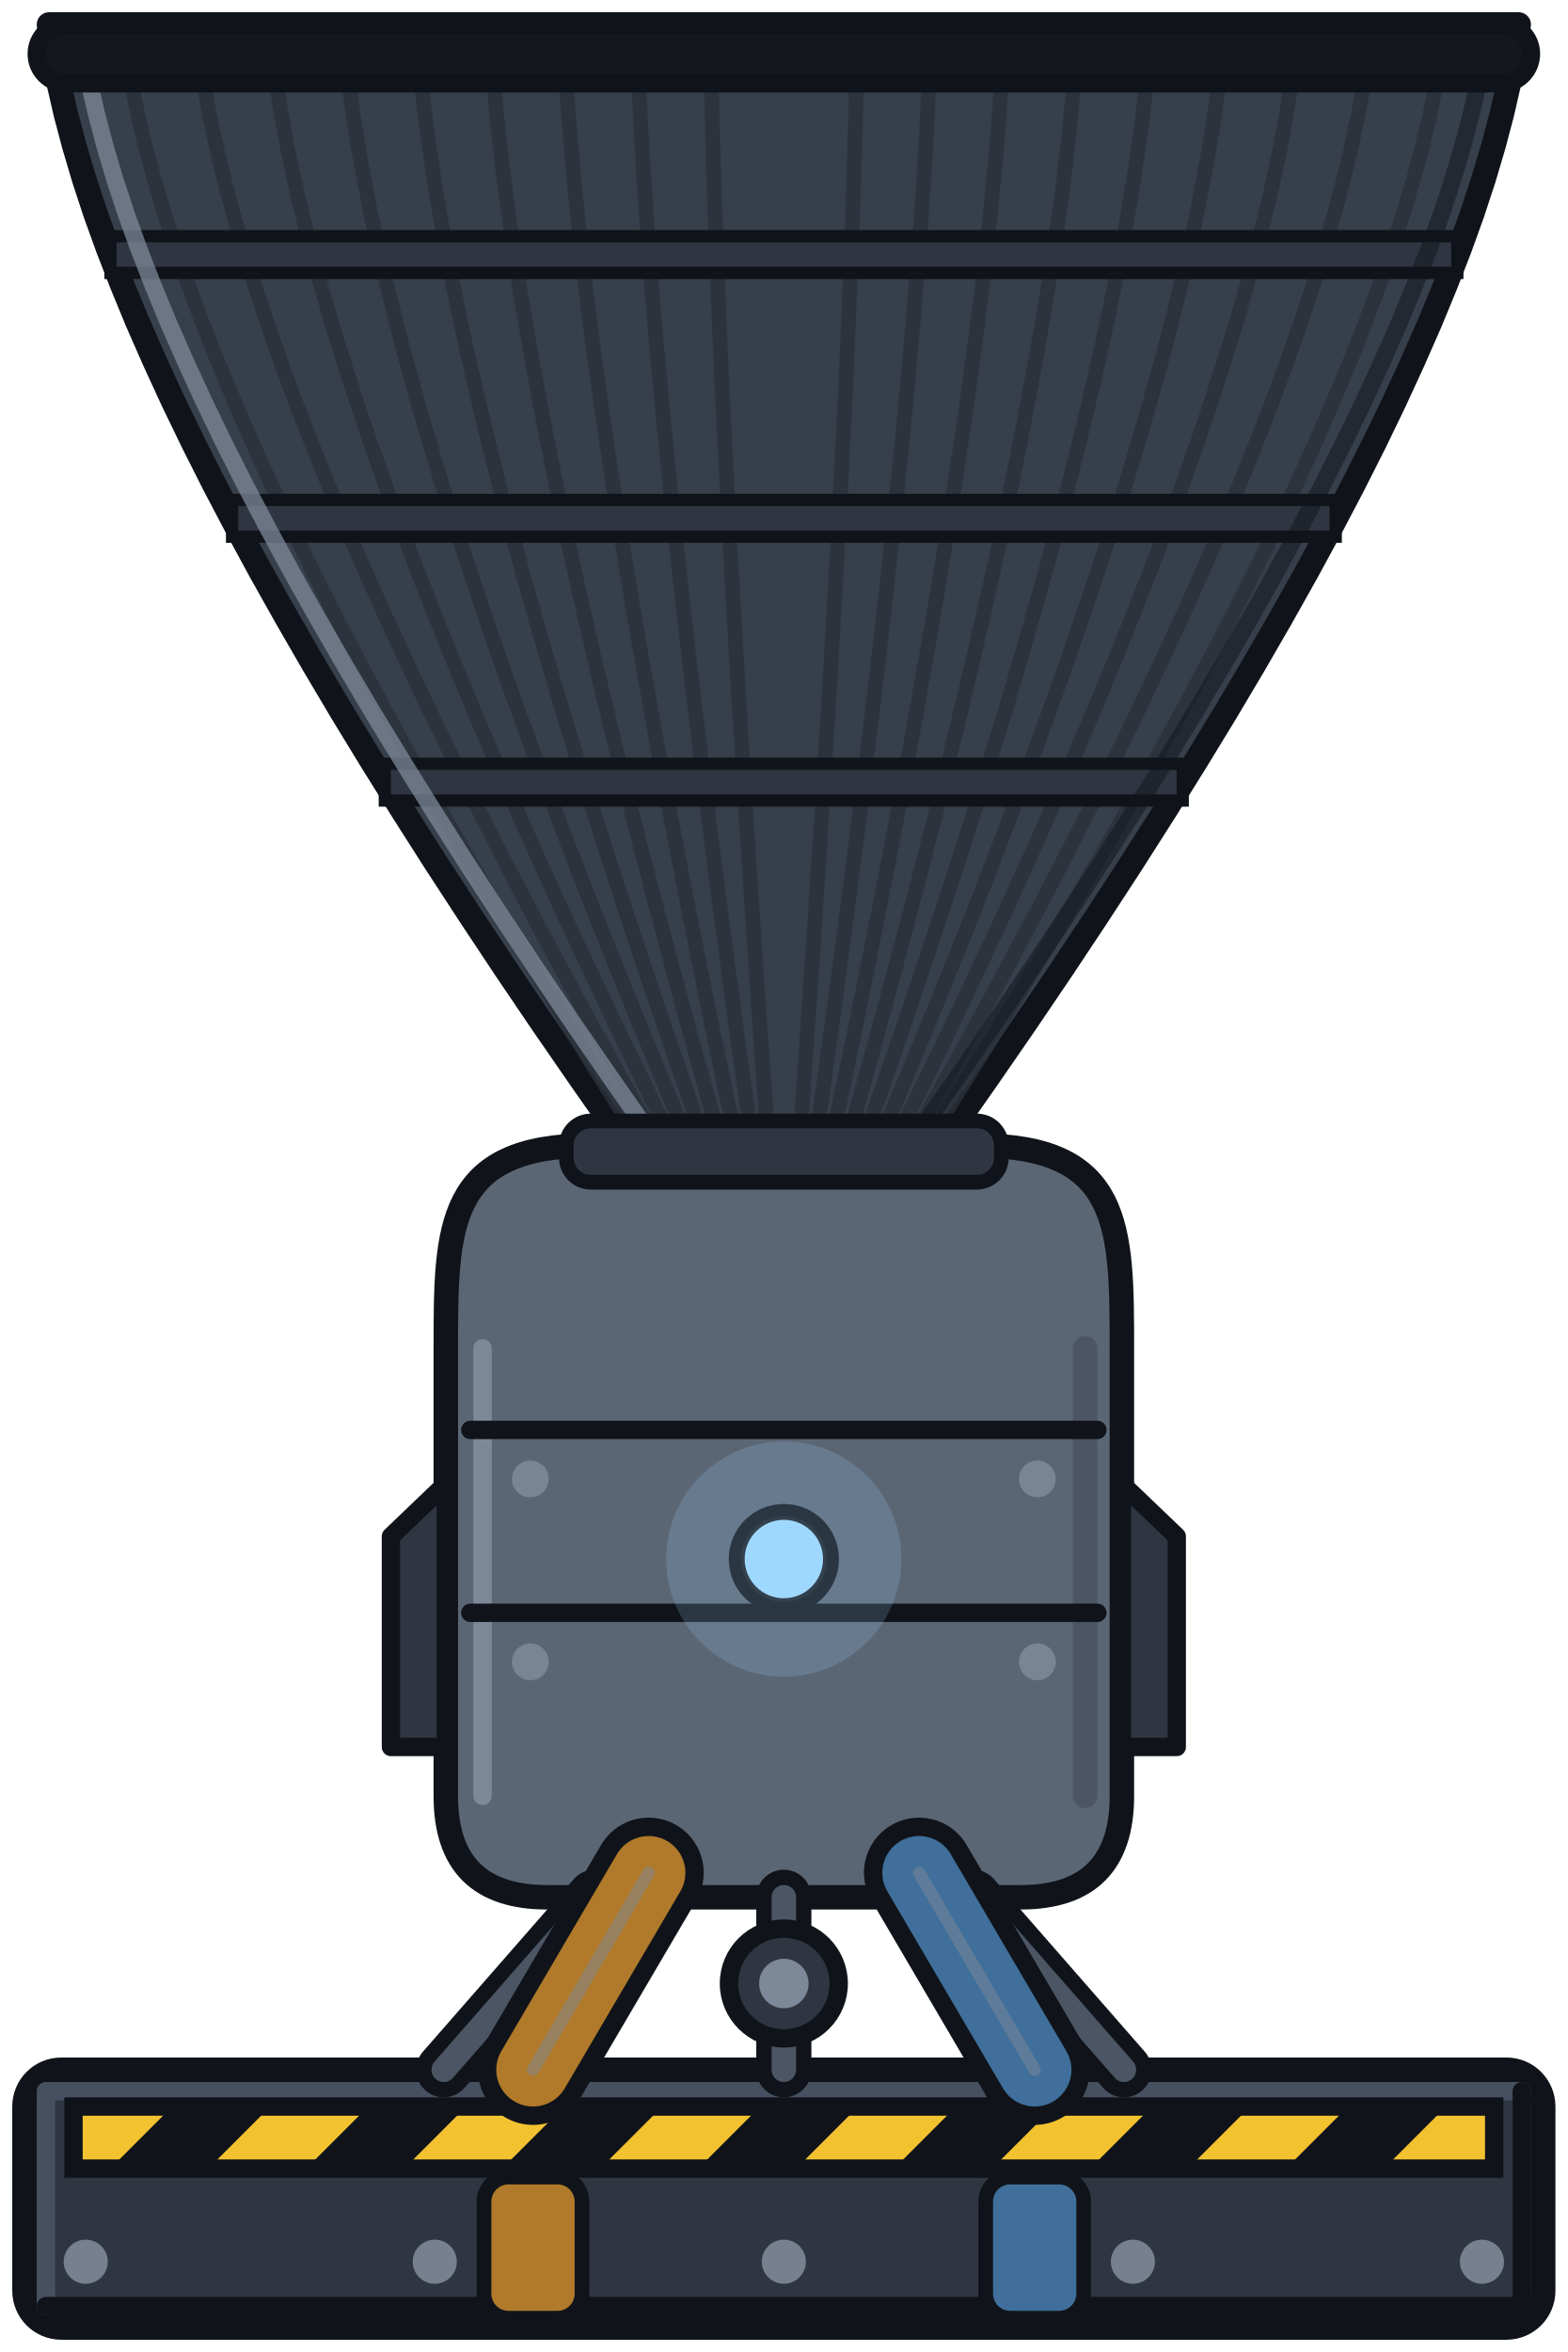
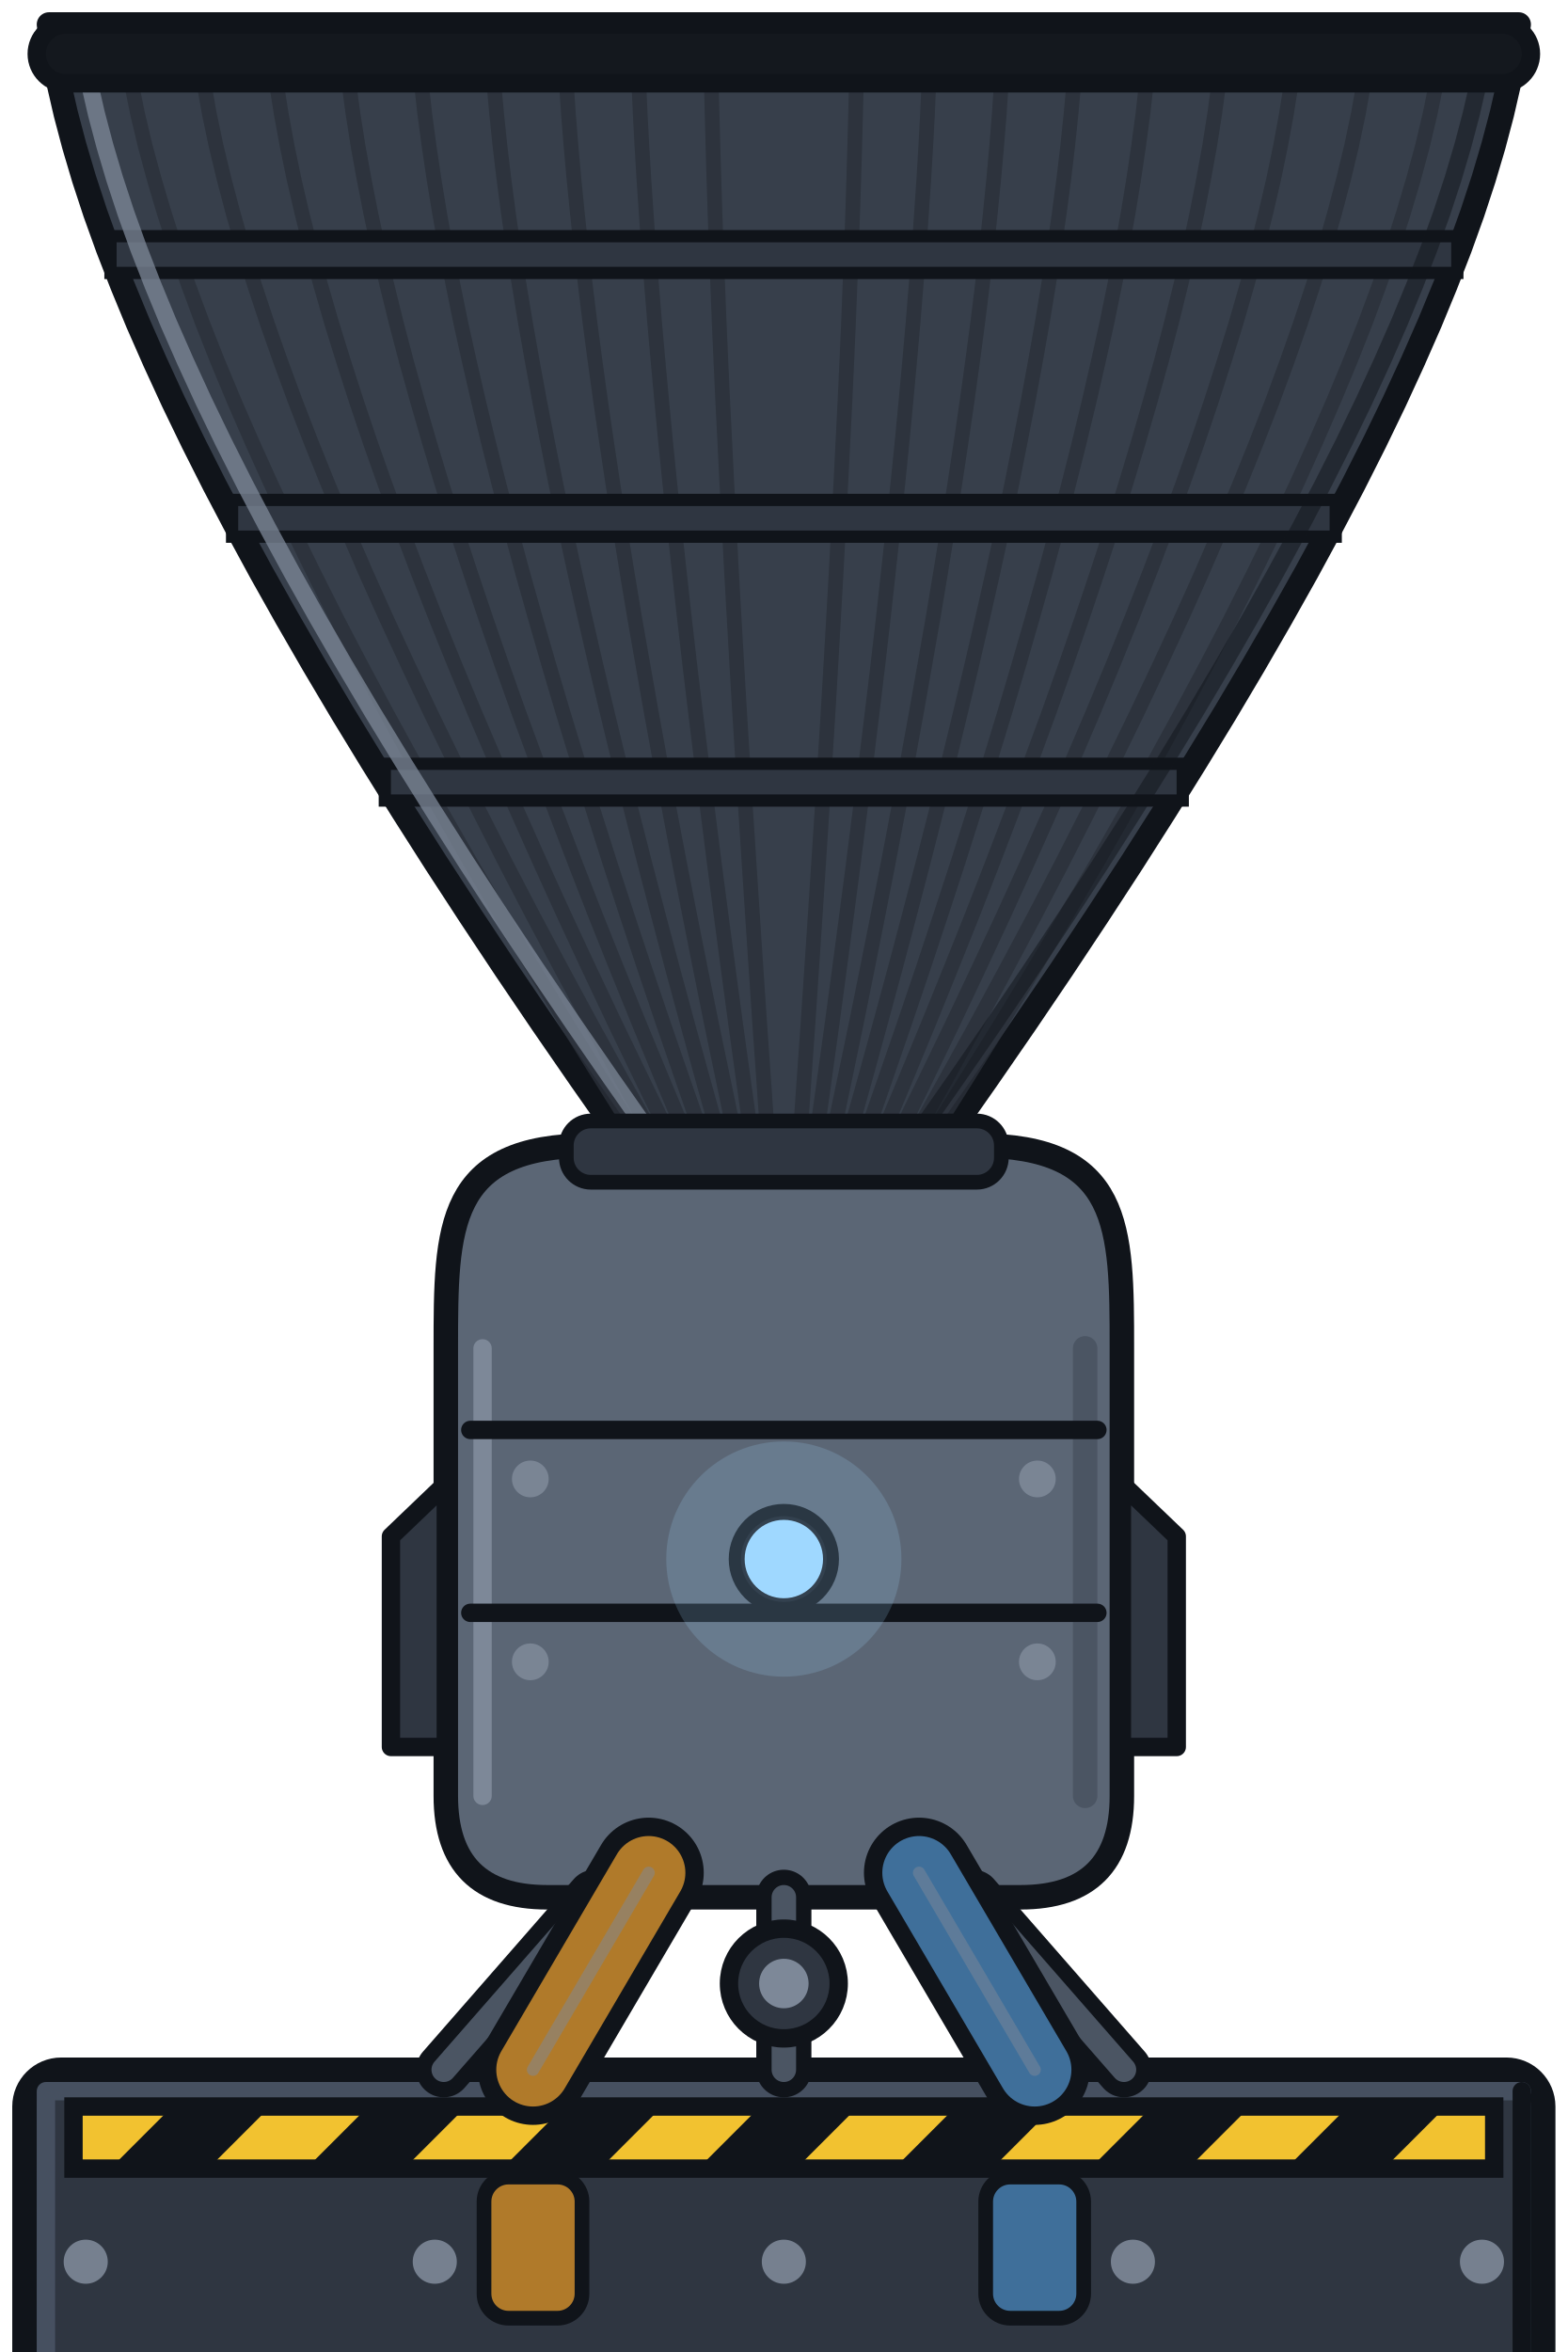
<svg xmlns="http://www.w3.org/2000/svg" width="128" height="192" viewBox="0 0 128 192">
  <defs>
    <radialGradient id="imbrium_bulwark_c_nacelle_m_throat">
      <stop offset="0" stop-color="#ffffff" stop-opacity="0.95" />
      <stop offset="0.35" stop-color="#9fd8ff" stop-opacity="0.9" />
      <stop offset="1" stop-color="#9fd8ff" stop-opacity="0" />
    </radialGradient>
  </defs>
  <g id="base">
-     <rect x="2" y="168.96" width="124" height="21.04" rx="3" fill="#2f3641" stroke="#10141a" stroke-width="2" />
-     <path d="M3.75,188.25 L3.75,170.71 L124.25,170.71" fill="none" stroke="#465060" stroke-width="1.5" stroke-linejoin="round" stroke-linecap="round" data-baked="1" />
-     <path d="M124.25,170.71 L124.25,188.25 L3.75,188.25" fill="none" stroke="#10141a" stroke-width="1.5" stroke-linejoin="round" stroke-linecap="round" data-baked="1" />
+     <rect x="2" y="168.96" width="124" height="29.04" rx="3" fill="#2f3641" stroke="#10141a" stroke-width="2" />
+     <path d="M3.75,196.25 L3.75,170.71 L124.25,170.71" fill="none" stroke="#465060" stroke-width="1.5" stroke-linejoin="round" stroke-linecap="round" data-baked="1" />
+     <path d="M124.25,170.71 L124.25,196.25 L3.75,196.25" fill="none" stroke="#10141a" stroke-width="1.5" stroke-linejoin="round" stroke-linecap="round" data-baked="1" />
    <clipPath id="hz_nacelle_m_6_171">
      <rect x="6" y="171.96" width="116" height="5.07" />
    </clipPath>
    <rect x="6" y="171.96" width="116" height="5.07" fill="#f2c230" />
    <g clip-path="url(#hz_nacelle_m_6_171)">
      <polygon points="-7,177.03 1,177.03 6.07,171.96 -1.93,171.96" fill="#10141a" />
      <polygon points="9,177.03 17,177.03 22.07,171.96 14.07,171.96" fill="#10141a" />
      <polygon points="25,177.03 33,177.03 38.07,171.96 30.07,171.96" fill="#10141a" />
      <polygon points="41,177.03 49,177.03 54.07,171.96 46.07,171.96" fill="#10141a" />
      <polygon points="57,177.03 65,177.03 70.07,171.96 62.07,171.96" fill="#10141a" />
      <polygon points="73,177.03 81,177.03 86.07,171.96 78.07,171.96" fill="#10141a" />
      <polygon points="89,177.03 97,177.03 102.07,171.96 94.07,171.96" fill="#10141a" />
      <polygon points="105,177.03 113,177.03 118.07,171.96 110.07,171.96" fill="#10141a" />
      <polygon points="121,177.03 129,177.03 134.07,171.96 126.07,171.96" fill="#10141a" />
    </g>
    <rect x="6" y="171.96" width="116" height="5.07" fill="none" stroke="#10141a" stroke-width="1.5" />
    <circle cx="7" cy="184.63" r="1.8" fill="#7d8898" opacity="0.9" />
    <circle cx="35.5" cy="184.63" r="1.8" fill="#7d8898" opacity="0.9" />
    <circle cx="64" cy="184.63" r="1.8" fill="#7d8898" opacity="0.9" />
    <circle cx="92.5" cy="184.63" r="1.8" fill="#7d8898" opacity="0.9" />
    <circle cx="121" cy="184.63" r="1.8" fill="#7d8898" opacity="0.9" />
    <rect x="39.52" y="177.72" width="8" height="11.52" rx="2" fill="#b07a2a" stroke="#10141a" stroke-width="1.2" />
    <rect x="80.48" y="177.72" width="8" height="11.52" rx="2" fill="#3f6f9a" stroke="#10141a" stroke-width="1.2" />
    <path d="M75.4,113.28 L75.25,112.04 L74.84,110.9 L74.23,109.85 L73.5,108.87 L72.7,107.94 L71.9,107.06 L71.17,106.21 L70.56,105.37 L70.15,104.53 L70,103.68 L70.01,103.44 L70.05,103.21 L70.11,102.97 L70.2,102.75 L70.31,102.54 L70.44,102.34 L73.92,97.5 L77.29,92.76 L80.55,88.11 L83.69,83.56 L86.71,79.1 L89.61,74.73 L92.4,70.45 L95.07,66.26 L97.62,62.17 L100.06,58.17 L102.38,54.26 L104.58,50.45 L106.67,46.73 L108.64,43.1 L110.5,39.56 L112.24,36.11 L113.86,32.76 L115.36,29.5 L116.75,26.34 L118.02,23.26 L119.18,20.28 L120.22,17.39 L121.14,14.59 L121.94,11.89 L122.63,9.28 L123.21,6.76 L123.66,4.33 L124,2 L4,2 L4.34,4.33 L4.79,6.76 L5.37,9.28 L6.06,11.89 L6.86,14.59 L7.78,17.39 L8.82,20.28 L9.98,23.26 L11.25,26.34 L12.64,29.5 L14.14,32.76 L15.76,36.11 L17.5,39.56 L19.36,43.1 L21.33,46.73 L23.42,50.45 L25.62,54.26 L27.94,58.17 L30.38,62.17 L32.93,66.26 L35.6,70.45 L38.39,74.73 L41.29,79.1 L44.31,83.56 L47.45,88.11 L50.71,92.76 L54.08,97.5 L57.56,102.34 L57.69,102.54 L57.8,102.75 L57.89,102.97 L57.95,103.21 L57.99,103.44 L58,103.68 L57.85,104.53 L57.44,105.37 L56.83,106.21 L56.1,107.06 L55.3,107.94 L54.5,108.87 L53.77,109.85 L53.16,110.9 L52.75,112.04 L52.6,113.28 Z" fill="#373f4b" stroke="#10141a" stroke-width="2" stroke-linejoin="round" stroke-linecap="round" />
    <path d="M63.4,103.68 L63.4,103.44 L63.39,103.21 L63.39,102.97 L63.38,102.75 L63.37,102.54 L63.36,102.34 L63.01,97.5 L62.67,92.76 L62.35,88.11 L62.03,83.56 L61.73,79.1 L61.44,74.73 L61.16,70.45 L60.89,66.26 L60.64,62.17 L60.39,58.17 L60.16,54.26 L59.94,50.45 L59.73,46.73 L59.54,43.1 L59.35,39.56 L59.18,36.11 L59.01,32.76 L58.86,29.5 L58.72,26.34 L58.6,23.26 L58.48,20.28 L58.38,17.39 L58.29,14.59 L58.21,11.89 L58.14,9.28 L58.08,6.76 L58.03,4.33 L58,2" fill="none" stroke="#2a3039" stroke-width="1.2" stroke-linejoin="round" stroke-linecap="round" opacity="0.8" />
    <path d="M64.6,103.68 L64.6,103.44 L64.61,103.21 L64.61,102.97 L64.62,102.75 L64.63,102.54 L64.64,102.34 L64.99,97.5 L65.33,92.76 L65.65,88.11 L65.97,83.56 L66.27,79.1 L66.56,74.73 L66.84,70.45 L67.11,66.26 L67.36,62.17 L67.61,58.17 L67.84,54.26 L68.06,50.45 L68.27,46.73 L68.46,43.1 L68.65,39.56 L68.82,36.11 L68.99,32.76 L69.14,29.5 L69.28,26.34 L69.4,23.26 L69.52,20.28 L69.62,17.39 L69.71,14.59 L69.79,11.89 L69.86,9.28 L69.92,6.76 L69.97,4.33 L70,2" fill="none" stroke="#2a3039" stroke-width="1.2" stroke-linejoin="round" stroke-linecap="round" opacity="0.8" />
    <path d="M62.8,103.68 L62.8,103.44 L62.79,103.21 L62.78,102.97 L62.76,102.75 L62.74,102.54 L62.71,102.34 L62.02,97.5 L61.34,92.76 L60.69,88.11 L60.06,83.56 L59.46,79.1 L58.88,74.73 L58.32,70.45 L57.79,66.26 L57.28,62.17 L56.79,58.17 L56.32,54.26 L55.88,50.45 L55.47,46.73 L55.07,43.1 L54.7,39.56 L54.35,36.11 L54.03,32.76 L53.73,29.5 L53.45,26.34 L53.2,23.26 L52.96,20.28 L52.76,17.39 L52.57,14.59 L52.41,11.89 L52.27,9.28 L52.16,6.76 L52.07,4.33 L52,2" fill="none" stroke="#2a3039" stroke-width="1.2" stroke-linejoin="round" stroke-linecap="round" opacity="0.8" />
    <path d="M65.2,103.68 L65.2,103.44 L65.21,103.21 L65.22,102.97 L65.24,102.75 L65.26,102.54 L65.29,102.34 L65.98,97.5 L66.66,92.76 L67.31,88.11 L67.94,83.56 L68.54,79.1 L69.12,74.73 L69.68,70.45 L70.21,66.26 L70.72,62.17 L71.21,58.17 L71.68,54.26 L72.12,50.45 L72.53,46.73 L72.93,43.1 L73.3,39.56 L73.65,36.11 L73.97,32.76 L74.27,29.5 L74.55,26.34 L74.8,23.26 L75.04,20.28 L75.24,17.39 L75.43,14.59 L75.59,11.89 L75.73,9.28 L75.84,6.76 L75.93,4.33 L76,2" fill="none" stroke="#2a3039" stroke-width="1.2" stroke-linejoin="round" stroke-linecap="round" opacity="0.8" />
    <path d="M62.2,103.68 L62.2,103.44 L62.18,103.21 L62.17,102.97 L62.14,102.75 L62.11,102.54 L62.07,102.34 L61.02,97.5 L60.01,92.76 L59.04,88.11 L58.09,83.56 L57.19,79.1 L56.32,74.73 L55.48,70.45 L54.68,66.26 L53.91,62.17 L53.18,58.17 L52.49,54.26 L51.82,50.45 L51.2,46.73 L50.61,43.1 L50.05,39.56 L49.53,36.11 L49.04,32.76 L48.59,29.5 L48.17,26.34 L47.79,23.26 L47.45,20.28 L47.14,17.39 L46.86,14.59 L46.62,11.89 L46.41,9.28 L46.24,6.76 L46.1,4.33 L46,2" fill="none" stroke="#2a3039" stroke-width="1.2" stroke-linejoin="round" stroke-linecap="round" opacity="0.8" />
    <path d="M65.8,103.68 L65.8,103.44 L65.82,103.21 L65.83,102.97 L65.86,102.75 L65.89,102.54 L65.93,102.34 L66.98,97.5 L67.99,92.76 L68.96,88.11 L69.91,83.56 L70.81,79.1 L71.68,74.73 L72.52,70.45 L73.32,66.26 L74.09,62.17 L74.82,58.17 L75.51,54.26 L76.18,50.45 L76.8,46.73 L77.39,43.1 L77.95,39.56 L78.47,36.11 L78.96,32.76 L79.41,29.5 L79.83,26.34 L80.21,23.26 L80.55,20.28 L80.86,17.39 L81.14,14.59 L81.38,11.89 L81.59,9.28 L81.76,6.76 L81.9,4.33 L82,2" fill="none" stroke="#2a3039" stroke-width="1.2" stroke-linejoin="round" stroke-linecap="round" opacity="0.8" />
    <path d="M61.6,103.68 L61.59,103.44 L61.58,103.21 L61.56,102.97 L61.52,102.75 L61.48,102.54 L61.42,102.34 L60.03,97.5 L58.68,92.76 L57.38,88.11 L56.13,83.56 L54.92,79.1 L53.76,74.73 L52.64,70.45 L51.57,66.26 L50.55,62.17 L49.58,58.17 L48.65,54.26 L47.77,50.45 L46.93,46.73 L46.14,43.1 L45.4,39.56 L44.71,36.11 L44.06,32.76 L43.46,29.5 L42.9,26.34 L42.39,23.26 L41.93,20.28 L41.51,17.39 L41.14,14.59 L40.82,11.89 L40.55,9.28 L40.32,6.76 L40.14,4.33 L40,2" fill="none" stroke="#2a3039" stroke-width="1.2" stroke-linejoin="round" stroke-linecap="round" opacity="0.8" />
    <path d="M66.4,103.68 L66.41,103.44 L66.42,103.21 L66.44,102.97 L66.48,102.75 L66.52,102.54 L66.58,102.34 L67.97,97.5 L69.32,92.76 L70.62,88.11 L71.87,83.56 L73.08,79.1 L74.24,74.73 L75.36,70.45 L76.43,66.26 L77.45,62.17 L78.42,58.17 L79.35,54.26 L80.23,50.45 L81.07,46.73 L81.86,43.1 L82.6,39.56 L83.29,36.11 L83.94,32.76 L84.54,29.5 L85.1,26.34 L85.61,23.26 L86.07,20.28 L86.49,17.39 L86.86,14.59 L87.18,11.89 L87.45,9.28 L87.68,6.76 L87.86,4.33 L88,2" fill="none" stroke="#2a3039" stroke-width="1.2" stroke-linejoin="round" stroke-linecap="round" opacity="0.8" />
    <path d="M61,103.68 L60.99,103.44 L60.97,103.21 L60.94,102.97 L60.9,102.75 L60.85,102.54 L60.78,102.34 L59.04,97.5 L57.35,92.76 L55.73,88.11 L54.16,83.56 L52.65,79.1 L51.2,74.73 L49.8,70.45 L48.47,66.26 L47.19,62.17 L45.97,58.17 L44.81,54.26 L43.71,50.45 L42.66,46.73 L41.68,43.1 L40.75,39.56 L39.88,36.11 L39.07,32.76 L38.32,29.5 L37.62,26.34 L36.99,23.26 L36.41,20.28 L35.89,17.39 L35.43,14.59 L35.03,11.89 L34.68,9.28 L34.4,6.76 L34.17,4.33 L34,2" fill="none" stroke="#2a3039" stroke-width="1.2" stroke-linejoin="round" stroke-linecap="round" opacity="0.8" />
    <path d="M67,103.68 L67.01,103.44 L67.03,103.21 L67.06,102.97 L67.1,102.75 L67.15,102.54 L67.22,102.34 L68.96,97.5 L70.65,92.76 L72.27,88.11 L73.84,83.56 L75.35,79.1 L76.8,74.73 L78.2,70.45 L79.53,66.26 L80.81,62.17 L82.03,58.17 L83.19,54.26 L84.29,50.45 L85.34,46.73 L86.32,43.1 L87.25,39.56 L88.12,36.11 L88.93,32.76 L89.68,29.5 L90.38,26.34 L91.01,23.26 L91.59,20.28 L92.11,17.39 L92.57,14.59 L92.97,11.89 L93.32,9.28 L93.6,6.76 L93.83,4.33 L94,2" fill="none" stroke="#2a3039" stroke-width="1.2" stroke-linejoin="round" stroke-linecap="round" opacity="0.8" />
    <path d="M60.4,103.68 L60.39,103.44 L60.37,103.21 L60.33,102.97 L60.28,102.75 L60.22,102.54 L60.14,102.34 L58.05,97.5 L56.02,92.76 L54.07,88.11 L52.19,83.56 L50.38,79.1 L48.63,74.73 L46.96,70.45 L45.36,66.26 L43.83,62.17 L42.36,58.17 L40.97,54.26 L39.65,50.45 L38.4,46.73 L37.21,43.1 L36.1,39.56 L35.06,36.11 L34.09,32.76 L33.18,29.5 L32.35,26.34 L31.59,23.26 L30.89,20.28 L30.27,17.39 L29.72,14.59 L29.23,11.89 L28.82,9.28 L28.48,6.76 L28.2,4.33 L28,2" fill="none" stroke="#2a3039" stroke-width="1.2" stroke-linejoin="round" stroke-linecap="round" opacity="0.8" />
    <path d="M67.6,103.68 L67.61,103.44 L67.63,103.21 L67.67,102.97 L67.72,102.75 L67.78,102.54 L67.86,102.34 L69.95,97.5 L71.98,92.76 L73.93,88.11 L75.81,83.56 L77.62,79.1 L79.37,74.73 L81.04,70.45 L82.64,66.26 L84.17,62.17 L85.64,58.17 L87.03,54.26 L88.35,50.45 L89.6,46.73 L90.79,43.1 L91.9,39.56 L92.94,36.11 L93.91,32.76 L94.82,29.5 L95.65,26.34 L96.41,23.26 L97.11,20.28 L97.73,17.39 L98.28,14.59 L98.77,11.89 L99.18,9.28 L99.52,6.76 L99.8,4.33 L100,2" fill="none" stroke="#2a3039" stroke-width="1.2" stroke-linejoin="round" stroke-linecap="round" opacity="0.8" />
    <path d="M59.8,103.68 L59.79,103.44 L59.76,103.21 L59.72,102.97 L59.66,102.75 L59.59,102.54 L59.49,102.34 L57.05,97.5 L54.69,92.76 L52.42,88.11 L50.22,83.56 L48.11,79.1 L46.07,74.73 L44.12,70.45 L42.25,66.26 L40.47,62.17 L38.76,58.17 L37.13,54.26 L35.59,50.45 L34.13,46.73 L32.75,43.1 L31.45,39.56 L30.23,36.11 L29.1,32.76 L28.05,29.5 L27.07,26.34 L26.18,23.26 L25.38,20.28 L24.65,17.39 L24,14.59 L23.44,11.89 L22.96,9.28 L22.56,6.76 L22.24,4.33 L22,2" fill="none" stroke="#2a3039" stroke-width="1.2" stroke-linejoin="round" stroke-linecap="round" opacity="0.8" />
    <path d="M68.2,103.68 L68.21,103.44 L68.24,103.21 L68.28,102.97 L68.34,102.75 L68.41,102.54 L68.51,102.34 L70.95,97.5 L73.31,92.76 L75.58,88.11 L77.78,83.56 L79.89,79.1 L81.93,74.73 L83.88,70.45 L85.75,66.26 L87.53,62.17 L89.24,58.17 L90.87,54.26 L92.41,50.45 L93.87,46.73 L95.25,43.1 L96.55,39.56 L97.77,36.11 L98.9,32.76 L99.95,29.5 L100.93,26.34 L101.82,23.26 L102.62,20.28 L103.35,17.39 L104,14.59 L104.56,11.89 L105.04,9.28 L105.44,6.76 L105.76,4.33 L106,2" fill="none" stroke="#2a3039" stroke-width="1.2" stroke-linejoin="round" stroke-linecap="round" opacity="0.8" />
    <path d="M59.2,103.68 L59.19,103.44 L59.16,103.21 L59.11,102.97 L59.04,102.75 L58.95,102.54 L58.85,102.34 L56.06,97.5 L53.36,92.76 L50.76,88.11 L48.25,83.56 L45.84,79.1 L43.51,74.73 L41.28,70.45 L39.15,66.26 L37.1,62.17 L35.15,58.17 L33.3,54.26 L31.53,50.45 L29.86,46.73 L28.29,43.1 L26.8,39.56 L25.41,36.11 L24.11,32.76 L22.91,29.5 L21.8,26.34 L20.78,23.26 L19.86,20.28 L19.03,17.39 L18.29,14.59 L17.64,11.89 L17.09,9.28 L16.64,6.76 L16.27,4.33 L16,2" fill="none" stroke="#2a3039" stroke-width="1.2" stroke-linejoin="round" stroke-linecap="round" opacity="0.8" />
    <path d="M68.8,103.68 L68.81,103.44 L68.84,103.21 L68.89,102.97 L68.96,102.75 L69.05,102.54 L69.15,102.34 L71.94,97.5 L74.64,92.76 L77.24,88.11 L79.75,83.56 L82.16,79.1 L84.49,74.73 L86.72,70.45 L88.85,66.26 L90.9,62.17 L92.85,58.17 L94.7,54.26 L96.47,50.45 L98.14,46.73 L99.71,43.1 L101.2,39.56 L102.59,36.11 L103.89,32.76 L105.09,29.5 L106.2,26.34 L107.22,23.26 L108.14,20.28 L108.97,17.39 L109.71,14.59 L110.36,11.89 L110.91,9.28 L111.36,6.76 L111.73,4.33 L112,2" fill="none" stroke="#2a3039" stroke-width="1.2" stroke-linejoin="round" stroke-linecap="round" opacity="0.8" />
    <path d="M58.6,103.68 L58.59,103.44 L58.55,103.21 L58.5,102.97 L58.42,102.75 L58.32,102.54 L58.21,102.34 L55.07,97.5 L52.03,92.76 L49.11,88.11 L46.28,83.56 L43.57,79.1 L40.95,74.73 L38.44,70.45 L36.04,66.26 L33.74,62.17 L31.55,58.17 L29.46,54.26 L27.47,50.45 L25.6,46.73 L23.82,43.1 L22.15,39.56 L20.59,36.11 L19.13,32.76 L17.77,29.5 L16.52,26.34 L15.38,23.26 L14.34,20.28 L13.41,17.39 L12.58,14.59 L11.85,11.89 L11.23,9.28 L10.72,6.76 L10.31,4.33 L10,2" fill="none" stroke="#2a3039" stroke-width="1.2" stroke-linejoin="round" stroke-linecap="round" opacity="0.8" />
    <path d="M69.4,103.68 L69.41,103.44 L69.45,103.21 L69.5,102.97 L69.58,102.75 L69.68,102.54 L69.79,102.34 L72.93,97.5 L75.97,92.76 L78.89,88.11 L81.72,83.56 L84.43,79.1 L87.05,74.73 L89.56,70.45 L91.96,66.26 L94.26,62.17 L96.45,58.17 L98.54,54.26 L100.53,50.45 L102.4,46.73 L104.18,43.1 L105.85,39.56 L107.41,36.11 L108.87,32.76 L110.23,29.5 L111.48,26.34 L112.62,23.26 L113.66,20.28 L114.59,17.39 L115.42,14.59 L116.15,11.89 L116.77,9.28 L117.28,6.76 L117.69,4.33 L118,2" fill="none" stroke="#2a3039" stroke-width="1.2" stroke-linejoin="round" stroke-linecap="round" opacity="0.8" />
    <rect x="31.42" y="62.35" width="65.15" height="3" fill="#2f3641" stroke="#10141a" stroke-width="1" />
    <rect x="18.95" y="40.81" width="90.11" height="3" fill="#2f3641" stroke="#10141a" stroke-width="1" />
    <rect x="9.02" y="19.28" width="109.97" height="3" fill="#2f3641" stroke="#10141a" stroke-width="1" />
    <path d="M60.5,103.68 L60.49,103.44 L60.45,103.21 L60.39,102.97 L60.3,102.75 L60.19,102.54 L60.06,102.34 L56.58,97.5 L53.21,92.76 L49.95,88.11 L46.81,83.56 L43.79,79.1 L40.89,74.73 L38.1,70.45 L35.43,66.26 L32.88,62.17 L30.44,58.17 L28.12,54.26 L25.92,50.45 L23.83,46.73 L21.86,43.1 L20,39.56 L18.26,36.11 L16.64,32.76 L15.14,29.5 L13.75,26.34 L12.48,23.26 L11.32,20.28 L10.28,17.39 L9.36,14.59 L8.56,11.89 L7.87,9.28 L7.29,6.76 L6.84,4.33 L6.5,2" fill="none" stroke="#7d8898" stroke-width="1.4" stroke-linejoin="round" stroke-linecap="round" opacity="0.75" />
    <path d="M67.5,103.68 L67.51,103.44 L67.55,103.21 L67.61,102.97 L67.7,102.75 L67.81,102.54 L67.94,102.34 L71.42,97.5 L74.79,92.76 L78.05,88.11 L81.19,83.56 L84.21,79.1 L87.11,74.73 L89.9,70.45 L92.57,66.26 L95.12,62.17 L97.56,58.17 L99.88,54.26 L102.08,50.45 L104.17,46.73 L106.14,43.1 L108,39.56 L109.74,36.11 L111.36,32.76 L112.86,29.5 L114.25,26.34 L115.52,23.26 L116.68,20.28 L117.72,17.39 L118.64,14.59 L119.44,11.89 L120.13,9.28 L120.71,6.76 L121.16,4.33 L121.5,2" fill="none" stroke="#10141a" stroke-width="1.4" stroke-linejoin="round" stroke-linecap="round" opacity="0.5" />
    <rect x="56" y="101.68" width="16" height="4" rx="2" fill="#4b5563" stroke="#10141a" stroke-width="1.2" />
    <rect x="3" y="2" width="122" height="4.8" rx="2.4" fill="#14181e" stroke="#10141a" stroke-width="1.5" />
    <path d="M48.24,93.51 H79.76 C91.6,93.51 91.6,100.14 91.6,110.07 V146.6 Q91.6,154.88 83.32,154.88 H44.68 Q36.4,154.88 36.4,146.6 V110.07 C36.4,100.14 36.4,93.51 48.24,93.51 Z" fill="#5b6675" stroke="#10141a" stroke-width="2" stroke-linejoin="round" stroke-linecap="round" />
    <path d="M39.4,146.6 V110.07" fill="none" stroke="#7d8898" stroke-width="1.5" stroke-linejoin="round" stroke-linecap="round" />
    <path d="M88.6,146.6 V110.07" fill="none" stroke="#4b5563" stroke-width="2" stroke-linejoin="round" stroke-linecap="round" />
    <rect x="46.24" y="91.51" width="35.52" height="5" rx="2" fill="#2f3641" stroke="#10141a" stroke-width="1.2" />
    <line x1="38.4" y1="116.73" x2="89.6" y2="116.73" stroke="#10141a" stroke-width="1.5" stroke-linecap="round" />
    <circle cx="43.3" cy="120.73" r="1.5" fill="#7d8898" opacity="0.9" />
    <circle cx="84.7" cy="120.73" r="1.5" fill="#7d8898" opacity="0.9" />
    <line x1="38.4" y1="131.66" x2="89.6" y2="131.66" stroke="#10141a" stroke-width="1.5" stroke-linecap="round" />
    <circle cx="43.3" cy="135.66" r="1.5" fill="#7d8898" opacity="0.9" />
    <circle cx="84.7" cy="135.66" r="1.5" fill="#7d8898" opacity="0.9" />
    <polygon points="36.4,121.13 31.92,125.42 31.92,142.61 36.4,142.61" fill="#2f3641" stroke="#10141a" stroke-width="1.5" stroke-linejoin="round" />
    <polygon points="91.6,121.13 96.08,125.42 96.08,142.61 91.6,142.61" fill="#2f3641" stroke="#10141a" stroke-width="1.5" stroke-linejoin="round" />
    <line x1="36.23" y1="168.96" x2="48.54" y2="154.88" stroke="#10141a" stroke-width="4.5" stroke-linecap="round" />
    <line x1="36.23" y1="168.96" x2="48.54" y2="154.88" stroke="#4b5563" stroke-width="2" stroke-linecap="round" />
    <line x1="91.77" y1="168.96" x2="79.46" y2="154.88" stroke="#10141a" stroke-width="4.5" stroke-linecap="round" />
    <line x1="91.77" y1="168.96" x2="79.46" y2="154.88" stroke="#4b5563" stroke-width="2" stroke-linecap="round" />
    <line x1="64" y1="154.88" x2="64" y2="168.96" stroke="#10141a" stroke-width="4.5" stroke-linecap="round" />
    <line x1="64" y1="154.88" x2="64" y2="168.96" stroke="#4b5563" stroke-width="2" stroke-linecap="round" />
    <circle cx="64" cy="161.92" r="4.48" fill="#2f3641" stroke="#10141a" stroke-width="1.5" />
    <circle cx="64" cy="161.92" r="2.02" fill="#7d8898" />
    <line x1="52.96" y1="152.88" x2="43.52" y2="168.96" stroke="#10141a" stroke-width="9" stroke-linecap="round" />
    <line x1="52.96" y1="152.88" x2="43.52" y2="168.96" stroke="#b07a2a" stroke-width="6" stroke-linecap="round" />
    <line x1="52.96" y1="152.88" x2="43.52" y2="168.96" stroke="#7d8898" stroke-width="1" stroke-linecap="round" opacity="0.5" />
    <line x1="75.04" y1="152.88" x2="84.48" y2="168.96" stroke="#10141a" stroke-width="9" stroke-linecap="round" />
    <line x1="75.04" y1="152.88" x2="84.48" y2="168.96" stroke="#3f6f9a" stroke-width="6" stroke-linecap="round" />
    <line x1="75.04" y1="152.88" x2="84.48" y2="168.96" stroke="#7d8898" stroke-width="1" stroke-linecap="round" opacity="0.5" />
    <circle cx="64" cy="127.27" r="4" fill="#1b2028" stroke="#10141a" stroke-width="1" />
  </g>
  <g id="emissive">
    <g data-light="glow">
      <circle cx="64" cy="127.27" r="9.6" fill="#9fd8ff" opacity="0.18" />
      <circle cx="64" cy="127.27" r="3.2" fill="#9fd8ff" />
    </g>
  </g>
</svg>
